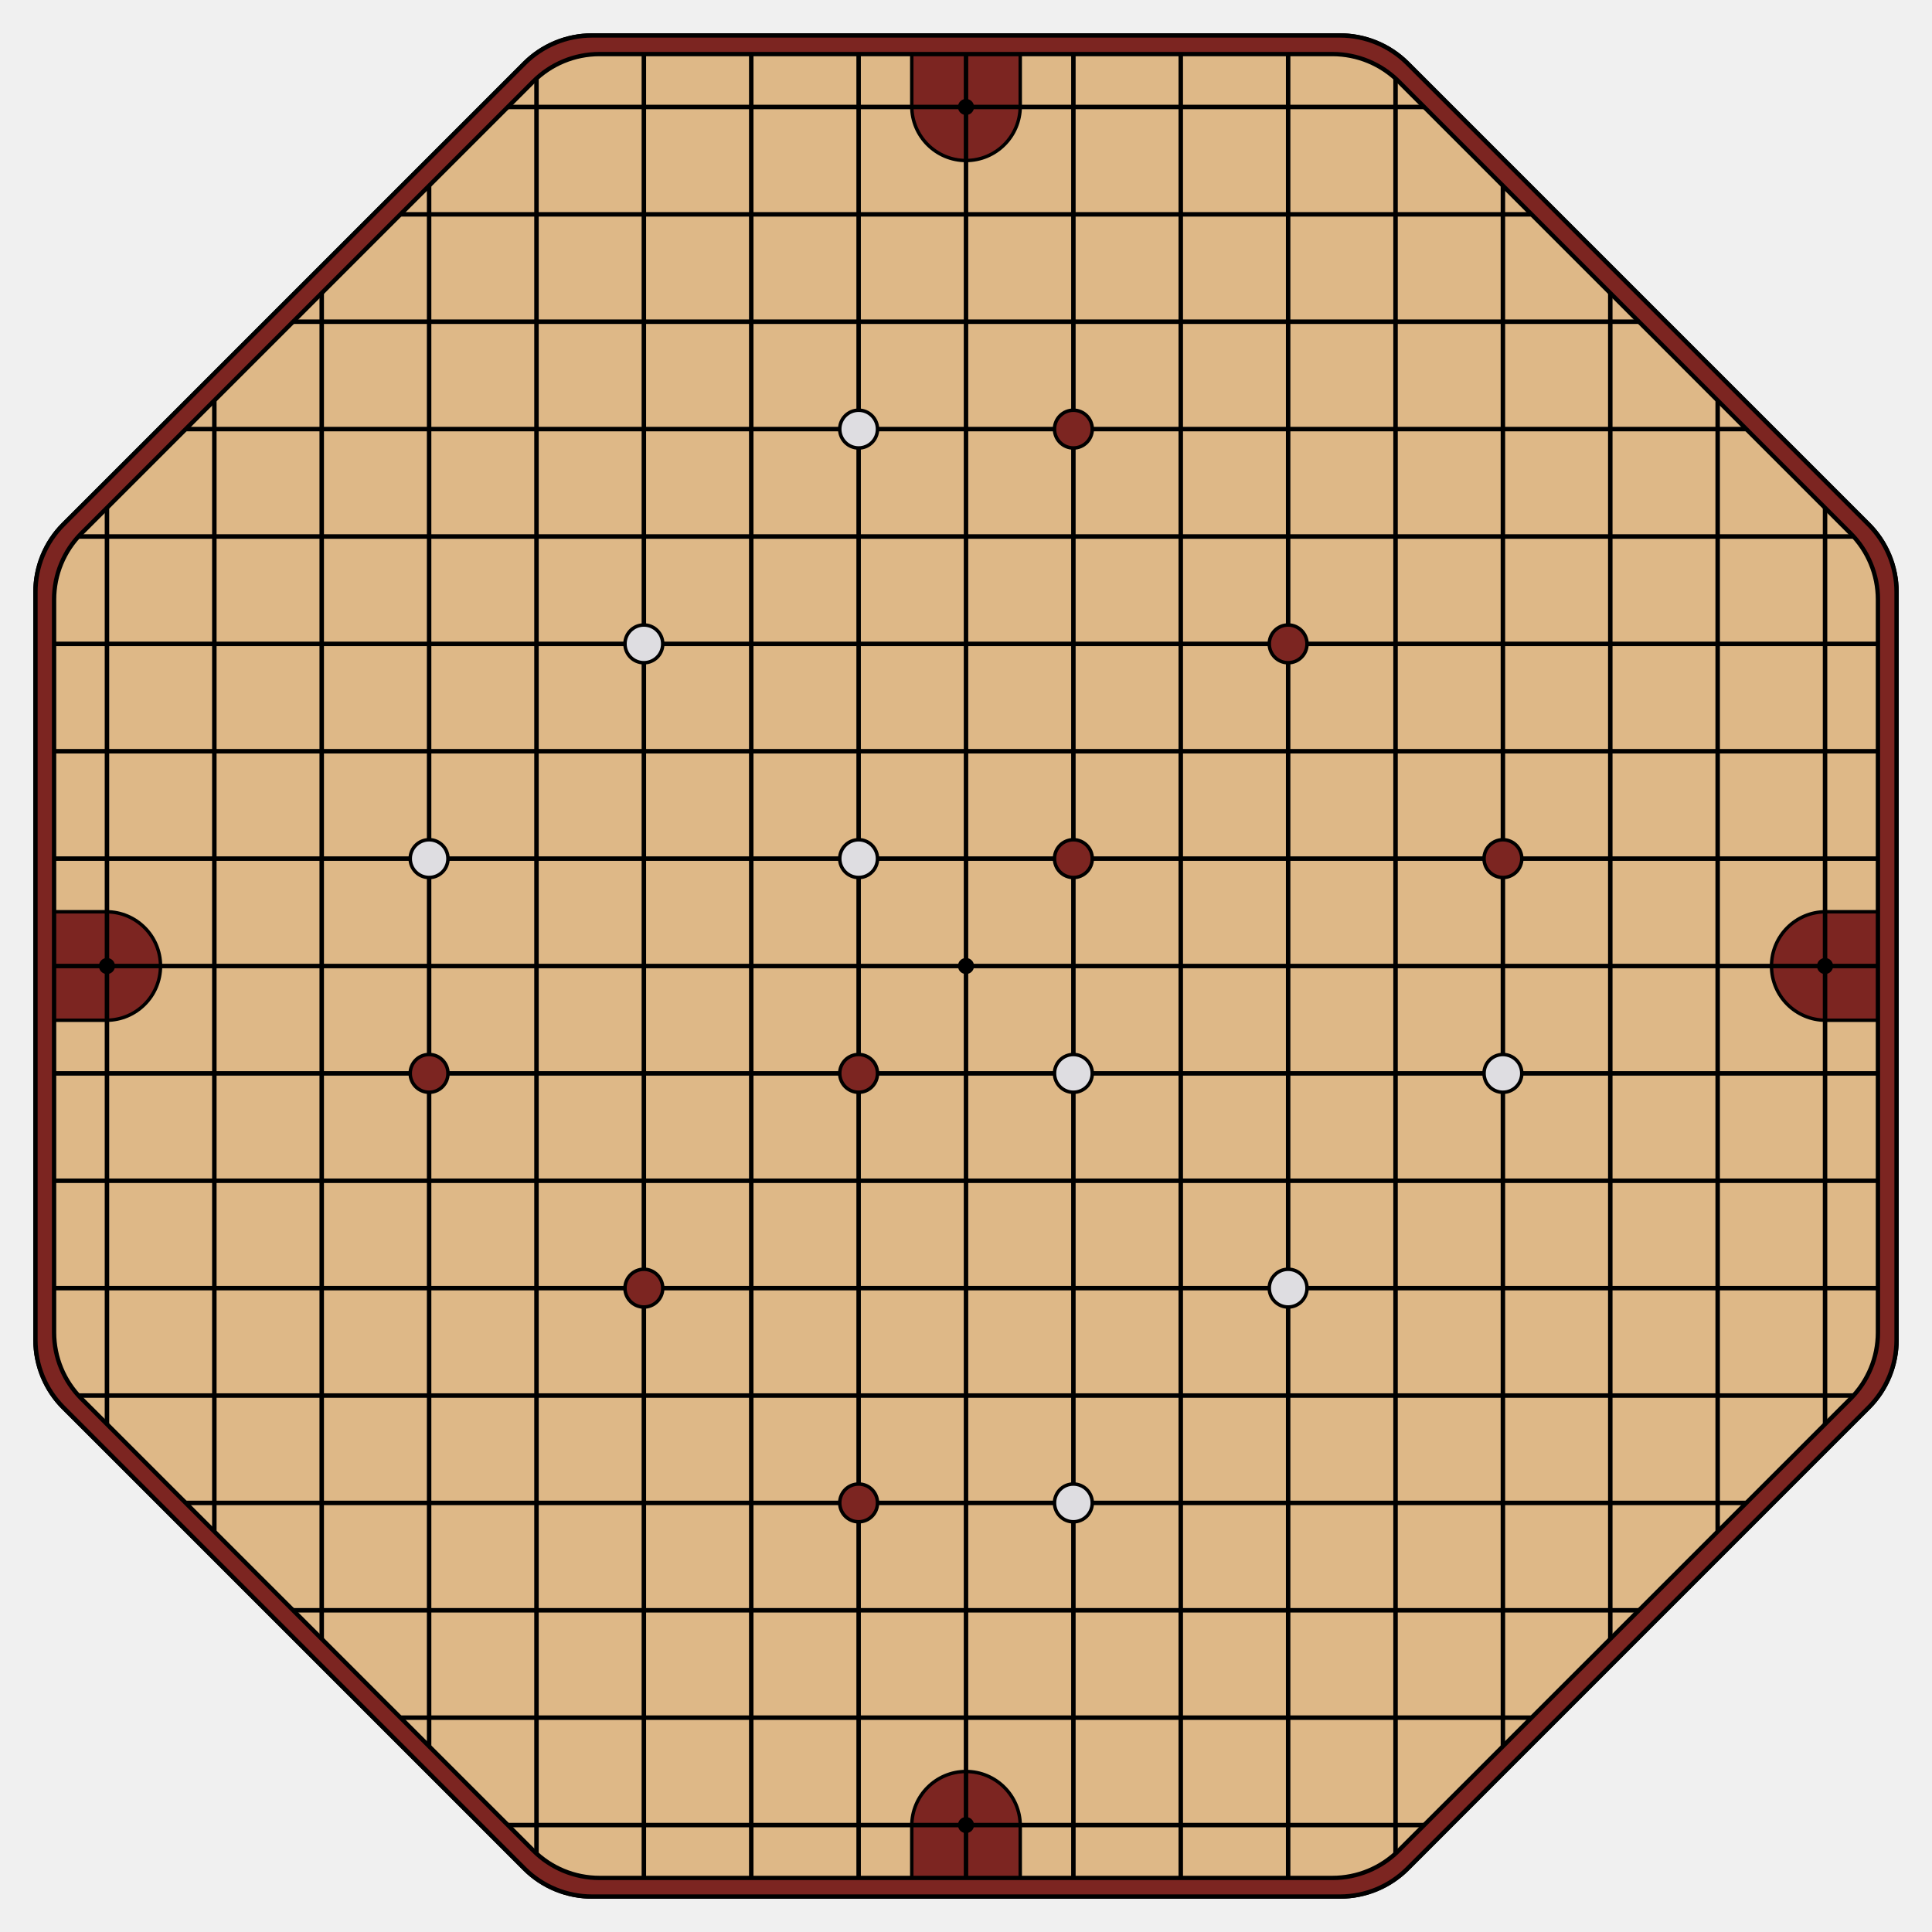
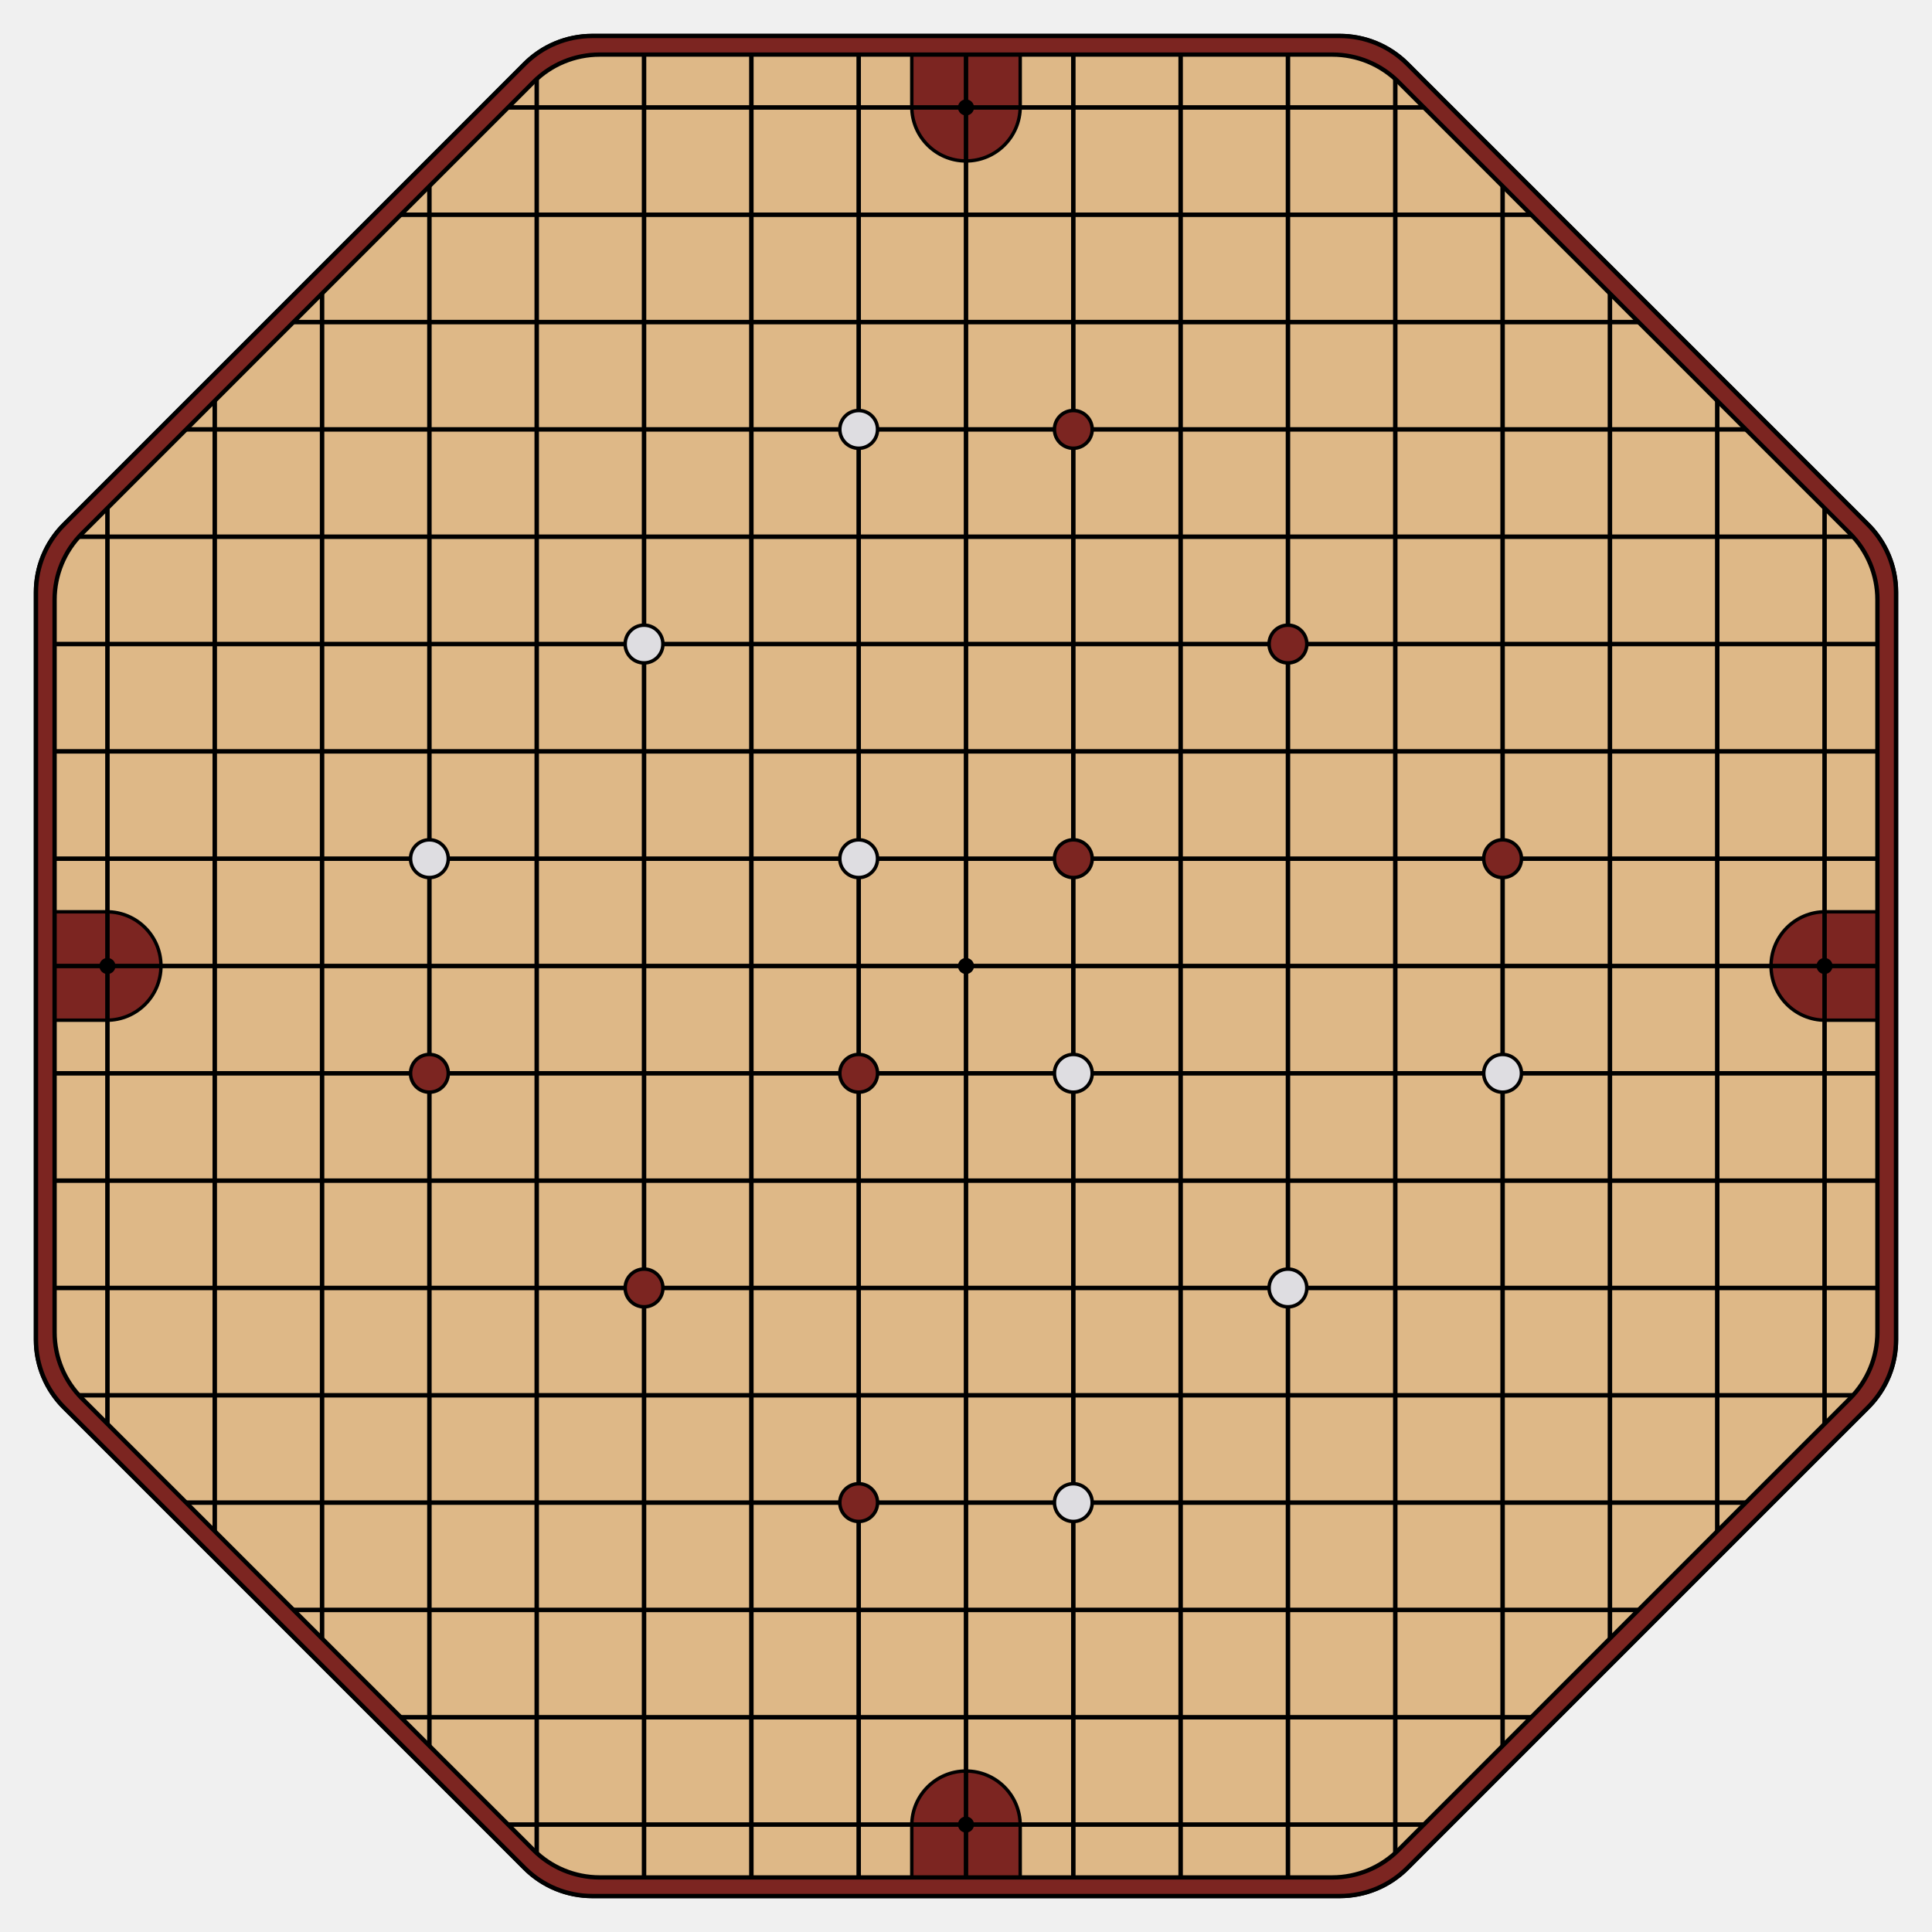
- <svg xmlns="http://www.w3.org/2000/svg" viewBox="0 0 1407.25 1407.25" version="1.1" id="svg123">
-   <defs id="defs7">
-     <style id="style2">.cls-1,.cls-9{fill:none;}.cls-2,.cls-4,.cls-7{fill:#7c2521;}.cls-2,.cls-3,.cls-4,.cls-9{stroke:#000;stroke-miterlimit:10;}.cls-2{stroke-width:3.25px;}.cls-3,.cls-6{fill:#deb887;}.cls-3,.cls-4,.cls-9{stroke-width:3px;}.cls-5{fill:#fff;}.cls-8{clip-path:url(#clip-path);}</style>
-     <clipPath id="clip-path" transform="translate(19.63 19.63)">
-       <polygon class="cls-1" points="972 36 396 36 36 396 36 972 396 1332 972 1332 1332 972 1332 396 972 36" id="polygon4" />
-     </clipPath>
+ <svg xmlns="http://www.w3.org/2000/svg" width="1728" height="1728" id="svg2" version="1.1" viewBox="0 0 1620 1620">
+   <defs id="defs4">
    <clipPath clipPathUnits="userSpaceOnUse" id="clipPath4082">
      <circle style="color:#000000;display:inline;overflow:visible;visibility:visible;fill:#ffeeaa;fill-opacity:1;fill-rule:nonzero;stroke:#212f3a;stroke-width:3.005;stroke-linecap:butt;stroke-linejoin:round;stroke-miterlimit:4;stroke-dasharray:none;stroke-dashoffset:0;stroke-opacity:1;marker:none;enable-background:accumulate" id="path4084" transform="matrix(0.9982269,0,0,0.9982253,2.87234,-561.8943)" cx="808.561" cy="805.684" r="811.439" />
    </clipPath>
  </defs>
-   <g id="g1064">
-     <path id="path1130" d="m 431.182,25.84 a 69.517,69.517 0 0 0 -6.939,0.348 69.517,69.517 0 0 0 -6.871,1.037 69.517,69.517 0 0 0 -6.734,1.719 69.517,69.517 0 0 0 -6.525,2.385 69.517,69.517 0 0 0 -6.258,3.023 69.517,69.517 0 0 0 -5.924,3.631 69.517,69.517 0 0 0 -5.531,4.207 69.517,69.517 0 0 0 -4.371,4.012 L 46.201,382.027 a 69.517,69.517 0 0 0 -4.66,5.15 69.517,69.517 0 0 0 -4.125,5.594 69.517,69.517 0 0 0 -3.545,5.977 69.517,69.517 0 0 0 -2.932,6.301 69.517,69.517 0 0 0 -2.289,6.562 69.517,69.517 0 0 0 -1.619,6.756 69.517,69.517 0 0 0 -0.938,6.885 69.517,69.517 0 0 0 -0.254,5.93 v 544.896 a 69.517,69.517 0 0 0 0.348,6.939 69.517,69.517 0 0 0 1.037,6.871 69.517,69.517 0 0 0 1.719,6.734 69.517,69.517 0 0 0 2.385,6.525 69.517,69.517 0 0 0 3.023,6.258 69.517,69.517 0 0 0 3.631,5.924 69.517,69.517 0 0 0 4.207,5.531 69.517,69.517 0 0 0 4.012,4.371 l 335.826,335.824 a 69.517,69.517 0 0 0 5.152,4.664 69.517,69.517 0 0 0 5.592,4.125 69.517,69.517 0 0 0 5.979,3.543 69.517,69.517 0 0 0 6.299,2.934 69.517,69.517 0 0 0 6.562,2.287 69.517,69.517 0 0 0 6.756,1.619 69.517,69.517 0 0 0 6.885,0.938 69.517,69.517 0 0 0 5.93,0.254 h 544.896 a 69.517,69.517 0 0 0 6.939,-0.348 69.517,69.517 0 0 0 6.871,-1.037 69.517,69.517 0 0 0 6.734,-1.719 69.517,69.517 0 0 0 6.525,-2.385 69.517,69.517 0 0 0 6.258,-3.021 69.517,69.517 0 0 0 5.924,-3.633 69.517,69.517 0 0 0 5.531,-4.205 69.517,69.517 0 0 0 4.371,-4.016 l 335.824,-335.824 a 69.517,69.517 0 0 0 4.664,-5.154 69.517,69.517 0 0 0 4.125,-5.59 69.517,69.517 0 0 0 3.543,-5.979 69.517,69.517 0 0 0 2.934,-6.299 69.517,69.517 0 0 0 2.287,-6.562 69.517,69.517 0 0 0 1.619,-6.756 69.517,69.517 0 0 0 0.938,-6.885 69.517,69.517 0 0 0 0.254,-5.93 V 431.182 a 69.517,69.517 0 0 0 -0.348,-6.939 69.517,69.517 0 0 0 -1.037,-6.871 69.517,69.517 0 0 0 -1.719,-6.734 69.517,69.517 0 0 0 -2.385,-6.525 69.517,69.517 0 0 0 -3.021,-6.258 69.517,69.517 0 0 0 -3.633,-5.924 69.517,69.517 0 0 0 -4.205,-5.531 69.517,69.517 0 0 0 -4.016,-4.371 L 1025.232,46.201 a 69.517,69.517 0 0 0 -5.15,-4.66 69.517,69.517 0 0 0 -5.594,-4.125 69.517,69.517 0 0 0 -5.977,-3.545 69.517,69.517 0 0 0 -6.301,-2.932 69.517,69.517 0 0 0 -6.562,-2.289 69.517,69.517 0 0 0 -6.756,-1.619 69.517,69.517 0 0 0 -6.885,-0.938 69.517,69.517 0 0 0 -5.93,-0.254 z" style="fill:#deb887;stroke:#000000;stroke-width:3.259px;stroke-miterlimit:10" />
-     <g id="g1483">
-       <path style="opacity:1;fill:#7c2521;fill-opacity:1;fill-rule:nonzero;stroke:#000000;stroke-width:2.493;stroke-linejoin:round;stroke-miterlimit:4;stroke-dasharray:none;stroke-dashoffset:0;stroke-opacity:1" d="m 703.631,1290.342 a 39.506,39.506 0 0 0 -39.506,39.506 v 38.514 h 79.01 v -38.514 a 39.506,39.506 0 0 0 -39.504,-39.506 z" id="path1433" />
-       <path id="path1441" d="M 116.918,703.631 A 39.506,39.506 0 0 0 77.413,664.125 h -38.514 v 79.01 h 38.514 a 39.506,39.506 0 0 0 39.506,-39.504 z" style="opacity:1;fill:#7c2521;fill-opacity:1;fill-rule:nonzero;stroke:#000000;stroke-width:2.493;stroke-linejoin:round;stroke-miterlimit:4;stroke-dasharray:none;stroke-dashoffset:0;stroke-opacity:1" />
-       <path style="opacity:1;fill:#7c2521;fill-opacity:1;fill-rule:nonzero;stroke:#000000;stroke-width:2.493;stroke-linejoin:round;stroke-miterlimit:4;stroke-dasharray:none;stroke-dashoffset:0;stroke-opacity:1" d="m 1290.342,703.631 a 39.506,39.506 0 0 1 39.506,-39.506 h 38.514 v 79.01 h -38.514 a 39.506,39.506 0 0 1 -39.506,-39.504 z" id="path1438" />
-       <path id="path1436" d="M 703.631,116.918 A 39.506,39.506 0 0 1 664.125,77.413 v -38.514 h 79.01 v 38.514 A 39.506,39.506 0 0 1 703.631,116.918 Z" style="opacity:1;fill:#7c2521;fill-opacity:1;fill-rule:nonzero;stroke:#000000;stroke-width:2.493;stroke-linejoin:round;stroke-miterlimit:4;stroke-dasharray:none;stroke-dashoffset:0;stroke-opacity:1" />
-     </g>
-     <path d="m 703.63,25.84 v 52.137 m 0,0 2e-5,1251.306 M 1329.351,350.319 V 1056.938 M 1251.136,347.414 v 712.431 M 1172.921,269.199 V 1138.061 M 1094.706,190.986 V 1216.274 M 234.339,269.199 l 1e-5,868.862 M 312.554,190.986 V 1216.276 M 77.909,350.319 v 706.619 m 78.215,-784.834 1e-5,75.31 m 0,0 -1e-5,712.431 m 0,0 v 75.31 M 1016.491,112.771 V 1294.489 M 938.275,77.977 l 4e-5,1251.306 M 860.06,77.977 l 3e-5,1251.306 M 781.845,77.977 l 2e-5,1251.306 M 390.769,112.771 l 2e-5,1181.719 m 78.215,-1216.513 2e-5,1251.306 m 78.215,-1251.306 2e-5,1251.306 m 78.215,-1251.306 3e-5,1251.306 m 431.524,0.068 H 350.321 M 1216.274,1094.706 H 190.986 M 1059.846,1251.136 H 347.414 m 790.647,-78.215 H 269.199 m 790.647,-1016.797 -712.432,-1e-5 m 790.647,78.215 -868.862,1e-5 m 947.075,78.215 H 190.984 M 1294.489,1016.491 H 112.771 m 1216.512,-78.215 -1251.306,4e-5 M 1329.283,860.06 77.977,860.06 M 1329.283,781.845 77.977,781.845 M 1294.489,390.769 l -1181.719,2e-5 m 1216.513,78.215 -1251.306,2e-5 m 1251.306,78.215 -1251.306,2e-5 m 1251.306,78.215 -1251.306,3e-5 m 1251.306,78.215 -1251.306,2e-5 M 1381.42,938.275 h -52.137 m 52.137,-78.215 -52.137,-10e-6 m 52.137,-78.215 h -52.137 m 52.137,-312.861 -52.137,-10e-6 m 52.137,78.215 h -52.137 m 52.137,78.215 h -52.137 m 52.137,78.215 h -52.137 M 703.63,1329.283 v 52.137 m 234.645,-52.137 v 52.137 m -78.215,-52.137 v 52.137 m -78.215,-52.137 v 52.137 m -312.861,-52.137 v 52.137 m 78.215,-52.137 v 52.137 m 78.215,-52.137 v 52.137 M 190.986,1094.706 h -75.31 m 118.663,43.355 v 75.31 m 78.215,2.905 v 75.31 m 34.86,-40.45 h -75.31 m -2.905,-78.215 h -75.31 m 196.88,121.569 v 73.877 M 112.771,1016.491 H 38.867 M 77.977,938.275 H 25.84 M 77.977,860.06 H 25.84 M 77.977,781.845 H 25.84 M 112.771,390.769 H 38.893 m 39.084,78.215 H 25.84 m 52.137,78.215 H 25.84 M 77.977,625.415 H 25.84 m 52.137,78.215 H 25.84 M 234.339,193.889 v 75.31 m 78.215,-153.523 2e-5,75.31 m 34.86,-34.862 h -75.31 m -2.906,78.215 h -75.31 m -2.905,78.215 H 115.674 m 275.095,-273.687 -1e-5,73.904 m 78.215,-86.931 -10e-6,52.137 M 1251.136,272.104 v 75.31 m -78.215,-153.525 v 75.31 m -78.215,-153.523 v 75.31 m 40.45,-34.862 -75.31,1e-5 m 153.525,78.215 h -75.31 m 153.523,78.215 -75.31,2e-5 m 152.119,78.215 -73.904,-1e-5 M 1016.491,38.893 V 112.771 M 938.275,25.84 v 52.137 m -78.215,-52.137 -10e-6,52.137 M 1291.584,1094.706 h -75.31 m 34.862,-34.86 v 75.31 m -78.215,2.905 v 75.31 m -78.215,2.903 v 75.31 m 40.45,-40.448 h -75.31 m 153.525,-78.215 h -75.31 m 230.306,-156.43 h -73.877 m -277.999,277.999 v 73.904 M 1056.938,77.909 H 350.321 M 781.845,25.84 V 77.977 M 547.2,25.84 v 52.137 m 78.215,-52.137 v 52.137" style="fill:none;stroke:#000000;stroke-width:3.259px;stroke-miterlimit:10" id="path1156" />
-     <path id="path11" d="m 431.182,25.838 a 69.517,69.517 0 0 0 -49.154,20.365 L 46.203,382.027 a 69.517,69.517 0 0 0 -20.365,49.154 v 544.896 a 69.517,69.517 0 0 0 20.365,49.154 l 335.824,335.826 a 69.517,69.517 0 0 0 49.154,20.361 h 544.896 a 69.517,69.517 0 0 0 49.154,-20.361 l 335.826,-335.826 a 69.517,69.517 0 0 0 20.361,-49.154 V 431.182 a 69.517,69.517 0 0 0 -20.361,-49.154 L 1025.232,46.203 A 69.517,69.517 0 0 0 976.078,25.838 Z m 5.449,13.557 h 533.998 a 68.127,68.127 0 0 1 48.172,19.957 l 329.109,329.107 a 68.127,68.127 0 0 1 19.955,48.172 v 533.998 a 68.127,68.127 0 0 1 -19.955,48.172 l -329.109,329.109 a 68.127,68.127 0 0 1 -48.172,19.955 H 436.631 a 68.127,68.127 0 0 1 -48.172,-19.955 L 59.352,1018.801 A 68.127,68.127 0 0 1 39.395,970.629 V 436.631 A 68.127,68.127 0 0 1 59.352,388.459 L 388.459,59.352 a 68.127,68.127 0 0 1 48.172,-19.957 z" style="fill:#7c2521;stroke:#000000;stroke-width:3.138px;stroke-miterlimit:10" />
-     <g id="g946">
-       <g id="g1477">
-         <circle style="stroke-width:1.086" transform="rotate(90)" cx="703.63" cy="-1329.351" r="5.866" id="circle45" />
-         <circle style="stroke-width:1.086" transform="rotate(90)" cx="1329.351" cy="-703.63" r="5.866" id="circle43" />
-         <circle style="stroke-width:1.086" transform="rotate(90)" cx="703.63" cy="-77.909" r="5.866" id="circle47" />
-         <circle style="stroke-width:1.086" transform="rotate(90)" cx="77.909" cy="-703.63" r="5.866" id="circle41" />
+   <g id="layer2" style="display:inline">
+     <g transform="matrix(1.150533,0,0,1.150533,0.4506328,0.4506728)" id="g1064">
+       <path id="path1130" d="m 431.182,25.84 a 69.517,69.517 0 0 0 -6.939,0.348 69.517,69.517 0 0 0 -6.871,1.037 69.517,69.517 0 0 0 -6.734,1.719 69.517,69.517 0 0 0 -6.525,2.385 69.517,69.517 0 0 0 -6.258,3.023 69.517,69.517 0 0 0 -5.924,3.631 69.517,69.517 0 0 0 -5.531,4.207 69.517,69.517 0 0 0 -4.371,4.012 L 46.201,382.027 a 69.517,69.517 0 0 0 -4.66,5.15 69.517,69.517 0 0 0 -4.125,5.594 69.517,69.517 0 0 0 -3.545,5.977 69.517,69.517 0 0 0 -2.932,6.301 69.517,69.517 0 0 0 -2.289,6.562 69.517,69.517 0 0 0 -1.619,6.756 69.517,69.517 0 0 0 -0.938,6.885 69.517,69.517 0 0 0 -0.254,5.93 v 544.896 a 69.517,69.517 0 0 0 0.348,6.939 69.517,69.517 0 0 0 1.037,6.871 69.517,69.517 0 0 0 1.719,6.734 69.517,69.517 0 0 0 2.385,6.525 69.517,69.517 0 0 0 3.023,6.258 69.517,69.517 0 0 0 3.631,5.924 69.517,69.517 0 0 0 4.207,5.531 69.517,69.517 0 0 0 4.012,4.371 l 335.826,335.824 a 69.517,69.517 0 0 0 5.152,4.664 69.517,69.517 0 0 0 5.592,4.125 69.517,69.517 0 0 0 5.979,3.543 69.517,69.517 0 0 0 6.299,2.934 69.517,69.517 0 0 0 6.562,2.287 69.517,69.517 0 0 0 6.756,1.619 69.517,69.517 0 0 0 6.885,0.938 69.517,69.517 0 0 0 5.93,0.254 h 544.896 a 69.517,69.517 0 0 0 6.939,-0.348 69.517,69.517 0 0 0 6.871,-1.037 69.517,69.517 0 0 0 6.734,-1.719 69.517,69.517 0 0 0 6.525,-2.385 69.517,69.517 0 0 0 6.258,-3.021 69.517,69.517 0 0 0 5.924,-3.633 69.517,69.517 0 0 0 5.531,-4.205 69.517,69.517 0 0 0 4.371,-4.016 l 335.824,-335.824 a 69.517,69.517 0 0 0 4.664,-5.154 69.517,69.517 0 0 0 4.125,-5.59 69.517,69.517 0 0 0 3.543,-5.979 69.517,69.517 0 0 0 2.934,-6.299 69.517,69.517 0 0 0 2.287,-6.562 69.517,69.517 0 0 0 1.619,-6.756 69.517,69.517 0 0 0 0.938,-6.885 69.517,69.517 0 0 0 0.254,-5.93 V 431.182 a 69.517,69.517 0 0 0 -0.348,-6.939 69.517,69.517 0 0 0 -1.037,-6.871 69.517,69.517 0 0 0 -1.719,-6.734 69.517,69.517 0 0 0 -2.385,-6.525 69.517,69.517 0 0 0 -3.021,-6.258 69.517,69.517 0 0 0 -3.633,-5.924 69.517,69.517 0 0 0 -4.205,-5.531 69.517,69.517 0 0 0 -4.016,-4.371 L 1025.232,46.201 a 69.517,69.517 0 0 0 -5.15,-4.66 69.517,69.517 0 0 0 -5.594,-4.125 69.517,69.517 0 0 0 -5.977,-3.545 69.517,69.517 0 0 0 -6.301,-2.932 69.517,69.517 0 0 0 -6.562,-2.289 69.517,69.517 0 0 0 -6.756,-1.619 69.517,69.517 0 0 0 -6.885,-0.938 69.517,69.517 0 0 0 -5.93,-0.254 z" style="fill:#deb887;stroke:#000000;stroke-width:3.259px;stroke-miterlimit:10" />
+       <g id="g1483">
+         <path style="opacity:1;fill:#7c2521;fill-opacity:1;fill-rule:nonzero;stroke:#000000;stroke-width:2.493;stroke-linejoin:round;stroke-miterlimit:4;stroke-dasharray:none;stroke-dashoffset:0;stroke-opacity:1" d="m 703.631,1290.342 a 39.506,39.506 0 0 0 -39.506,39.506 v 38.514 h 79.01 v -38.514 a 39.506,39.506 0 0 0 -39.504,-39.506 z" id="path1433" />
+         <path id="path1441" d="M 116.918,703.631 A 39.506,39.506 0 0 0 77.413,664.125 h -38.514 v 79.01 h 38.514 a 39.506,39.506 0 0 0 39.506,-39.504 z" style="opacity:1;fill:#7c2521;fill-opacity:1;fill-rule:nonzero;stroke:#000000;stroke-width:2.493;stroke-linejoin:round;stroke-miterlimit:4;stroke-dasharray:none;stroke-dashoffset:0;stroke-opacity:1" />
+         <path style="opacity:1;fill:#7c2521;fill-opacity:1;fill-rule:nonzero;stroke:#000000;stroke-width:2.493;stroke-linejoin:round;stroke-miterlimit:4;stroke-dasharray:none;stroke-dashoffset:0;stroke-opacity:1" d="m 1290.342,703.631 a 39.506,39.506 0 0 1 39.506,-39.506 h 38.514 v 79.01 h -38.514 a 39.506,39.506 0 0 1 -39.506,-39.504 z" id="path1438" />
+         <path id="path1436" d="M 703.631,116.918 A 39.506,39.506 0 0 1 664.125,77.413 v -38.514 h 79.01 v 38.514 A 39.506,39.506 0 0 1 703.631,116.918 Z" style="opacity:1;fill:#7c2521;fill-opacity:1;fill-rule:nonzero;stroke:#000000;stroke-width:2.493;stroke-linejoin:round;stroke-miterlimit:4;stroke-dasharray:none;stroke-dashoffset:0;stroke-opacity:1" />
      </g>
-       <circle id="circle49" r="5.866" cy="-703.63" cx="703.63" transform="rotate(90)" style="stroke-width:1.086" />
-     </g>
-     <g id="g1030">
-       <ellipse id="circle1494" cy="-781.845" cx="312.554" transform="rotate(90)" style="fill:#7c2521;fill-opacity:1;stroke:#000000;stroke-width:2.547;stroke-opacity:1" rx="13.753" ry="13.753" />
-       <ellipse style="fill:#7c2521;fill-opacity:1;stroke:#000000;stroke-width:2.547;stroke-opacity:1" transform="rotate(90)" cx="625.415" cy="-1094.706" id="circle1496" rx="13.753" ry="13.753" />
-       <circle id="circle1498" r="13.753" cy="-312.554" cx="781.845" transform="rotate(90)" style="fill:#7c2521;fill-opacity:1;stroke:#000000;stroke-width:2.547;stroke-opacity:1" />
-       <circle style="fill:#7c2521;fill-opacity:1;stroke:#000000;stroke-width:2.547;stroke-opacity:1" transform="rotate(90)" cx="1094.706" cy="-625.415" r="13.753" id="circle1500" />
-       <circle id="circle1502" r="13.753" cy="-625.415" cx="781.845" transform="rotate(90)" style="fill:#7c2521;fill-opacity:1;stroke:#000000;stroke-width:2.547;stroke-opacity:1" />
-       <circle style="fill:#dedde1;fill-opacity:1;stroke:#000000;stroke-width:2.547;stroke-opacity:1" transform="rotate(90)" cx="781.845" cy="-781.845" r="13.753" id="circle1504" />
-       <ellipse id="circle1506" cy="-1094.706" cx="781.845" transform="rotate(90)" style="fill:#dedde1;fill-opacity:1;stroke:#000000;stroke-width:2.547;stroke-opacity:1" rx="13.753" ry="13.753" />
-       <circle style="fill:#dedde1;fill-opacity:1;stroke:#000000;stroke-width:2.547;stroke-opacity:1" transform="rotate(90)" cx="1094.706" cy="-781.845" r="13.753" id="circle1508" />
-       <circle id="circle1510" r="13.753" cy="-625.415" cx="625.415" transform="rotate(90)" style="fill:#dedde1;fill-opacity:1;stroke:#000000;stroke-width:2.547;stroke-opacity:1" />
-       <ellipse style="fill:#dedde1;fill-opacity:1;stroke:#000000;stroke-width:2.547;stroke-opacity:1" transform="rotate(90)" cx="312.554" cy="-625.415" id="circle1512" rx="13.753" ry="13.753" />
-       <circle id="circle1514" r="13.753" cy="-312.554" cx="625.415" transform="rotate(90)" style="fill:#dedde1;fill-opacity:1;stroke:#000000;stroke-width:2.547;stroke-opacity:1" />
-       <circle id="circle1516" r="13.753" cy="-781.845" cx="625.415" transform="rotate(90)" style="fill:#7c2521;fill-opacity:1;stroke:#000000;stroke-width:2.547;stroke-opacity:1" />
-       <circle style="fill:#7c2521;fill-opacity:1;stroke:#000000;stroke-width:2.547;stroke-opacity:1" transform="rotate(90)" cx="468.984" cy="-938.275" r="13.753" id="circle1619" />
-       <circle style="fill:#7c2521;fill-opacity:1;stroke:#000000;stroke-width:2.547;stroke-opacity:1" transform="rotate(90)" cx="938.275" cy="-468.984" r="13.753" id="circle1621" />
-       <circle id="circle1623" r="13.753" cy="-938.275" cx="938.275" transform="rotate(90)" style="fill:#dedde1;fill-opacity:1;stroke:#000000;stroke-width:2.547;stroke-opacity:1" />
-       <circle style="fill:#dedde1;fill-opacity:1;stroke:#000000;stroke-width:2.547;stroke-opacity:1" transform="rotate(90)" cx="468.984" cy="-468.984" r="13.753" id="circle1625" />
+       <path d="m 703.63,25.84 v 52.137 m 0,0 2e-5,1251.306 M 1329.351,350.319 V 1056.938 M 1251.136,347.414 v 712.431 M 1172.921,269.199 V 1138.061 M 1094.706,190.986 V 1216.274 M 234.339,269.199 l 1e-5,868.862 M 312.554,190.986 V 1216.276 M 77.909,350.319 v 706.619 m 78.215,-784.834 1e-5,75.31 m 0,0 -1e-5,712.431 m 0,0 v 75.31 M 1016.491,112.771 V 1294.489 M 938.275,77.977 l 4e-5,1251.306 M 860.06,77.977 l 3e-5,1251.306 M 781.845,77.977 l 2e-5,1251.306 M 390.769,112.771 l 2e-5,1181.719 m 78.215,-1216.513 2e-5,1251.306 m 78.215,-1251.306 2e-5,1251.306 m 78.215,-1251.306 3e-5,1251.306 m 431.524,0.068 H 350.321 M 1216.274,1094.706 H 190.986 M 1059.846,1251.136 H 347.414 m 790.647,-78.215 H 269.199 m 790.647,-1016.797 -712.432,-1e-5 m 790.647,78.215 -868.862,1e-5 m 947.075,78.215 H 190.984 M 1294.489,1016.491 H 112.771 m 1216.512,-78.215 -1251.306,4e-5 M 1329.283,860.06 77.977,860.06 M 1329.283,781.845 77.977,781.845 M 1294.489,390.769 l -1181.719,2e-5 m 1216.513,78.215 -1251.306,2e-5 m 1251.306,78.215 -1251.306,2e-5 m 1251.306,78.215 -1251.306,3e-5 m 1251.306,78.215 -1251.306,2e-5 M 1381.42,938.275 h -52.137 m 52.137,-78.215 -52.137,-10e-6 m 52.137,-78.215 h -52.137 m 52.137,-312.861 -52.137,-10e-6 m 52.137,78.215 h -52.137 m 52.137,78.215 h -52.137 m 52.137,78.215 h -52.137 M 703.63,1329.283 v 52.137 m 234.645,-52.137 v 52.137 m -78.215,-52.137 v 52.137 m -78.215,-52.137 v 52.137 m -312.861,-52.137 v 52.137 m 78.215,-52.137 v 52.137 m 78.215,-52.137 v 52.137 M 190.986,1094.706 h -75.31 m 118.663,43.355 v 75.31 m 78.215,2.905 v 75.31 m 34.86,-40.45 h -75.31 m -2.905,-78.215 h -75.31 m 196.88,121.569 v 73.877 M 112.771,1016.491 H 38.867 M 77.977,938.275 H 25.84 M 77.977,860.06 H 25.84 M 77.977,781.845 H 25.84 M 112.771,390.769 H 38.893 m 39.084,78.215 H 25.84 m 52.137,78.215 H 25.84 M 77.977,625.415 H 25.84 m 52.137,78.215 H 25.84 M 234.339,193.889 v 75.31 m 78.215,-153.523 2e-5,75.31 m 34.86,-34.862 h -75.31 m -2.906,78.215 h -75.31 m -2.905,78.215 H 115.674 m 275.095,-273.687 -1e-5,73.904 m 78.215,-86.931 -10e-6,52.137 M 1251.136,272.104 v 75.31 m -78.215,-153.525 v 75.31 m -78.215,-153.523 v 75.31 m 40.45,-34.862 -75.31,1e-5 m 153.525,78.215 h -75.31 m 153.523,78.215 -75.31,2e-5 m 152.119,78.215 -73.904,-1e-5 M 1016.491,38.893 V 112.771 M 938.275,25.84 v 52.137 m -78.215,-52.137 -10e-6,52.137 M 1291.584,1094.706 h -75.31 m 34.862,-34.86 v 75.31 m -78.215,2.905 v 75.31 m -78.215,2.903 v 75.31 m 40.45,-40.448 h -75.31 m 153.525,-78.215 h -75.31 m 230.306,-156.43 h -73.877 m -277.999,277.999 v 73.904 M 1056.938,77.909 H 350.321 M 781.845,25.84 V 77.977 M 547.2,25.84 v 52.137 m 78.215,-52.137 v 52.137" style="fill:none;stroke:#000000;stroke-width:3.259px;stroke-miterlimit:10" id="path1156" />
+       <path id="path11" d="m 431.182,25.838 a 69.517,69.517 0 0 0 -49.154,20.365 L 46.203,382.027 a 69.517,69.517 0 0 0 -20.365,49.154 v 544.896 a 69.517,69.517 0 0 0 20.365,49.154 l 335.824,335.826 a 69.517,69.517 0 0 0 49.154,20.361 h 544.896 a 69.517,69.517 0 0 0 49.154,-20.361 l 335.826,-335.826 a 69.517,69.517 0 0 0 20.361,-49.154 V 431.182 a 69.517,69.517 0 0 0 -20.361,-49.154 L 1025.232,46.203 A 69.517,69.517 0 0 0 976.078,25.838 Z m 5.449,13.557 h 533.998 a 68.127,68.127 0 0 1 48.172,19.957 l 329.109,329.107 a 68.127,68.127 0 0 1 19.955,48.172 v 533.998 a 68.127,68.127 0 0 1 -19.955,48.172 l -329.109,329.109 a 68.127,68.127 0 0 1 -48.172,19.955 H 436.631 a 68.127,68.127 0 0 1 -48.172,-19.955 L 59.352,1018.801 A 68.127,68.127 0 0 1 39.395,970.629 V 436.631 A 68.127,68.127 0 0 1 59.352,388.459 L 388.459,59.352 a 68.127,68.127 0 0 1 48.172,-19.957 z" style="fill:#7c2521;stroke:#000000;stroke-width:3.138px;stroke-miterlimit:10" />
+       <g id="g946">
+         <g id="g1477">
+           <circle style="stroke-width:1.086" transform="rotate(90)" cx="703.63" cy="-1329.351" r="5.866" id="circle45" />
+           <circle style="stroke-width:1.086" transform="rotate(90)" cx="1329.351" cy="-703.63" r="5.866" id="circle43" />
+           <circle style="stroke-width:1.086" transform="rotate(90)" cx="703.63" cy="-77.909" r="5.866" id="circle47" />
+           <circle style="stroke-width:1.086" transform="rotate(90)" cx="77.909" cy="-703.63" r="5.866" id="circle41" />
+         </g>
+         <circle id="circle49" r="5.866" cy="-703.63" cx="703.63" transform="rotate(90)" style="stroke-width:1.086" />
+       </g>
+       <g id="g1030">
+         <ellipse id="circle1494" cy="-781.845" cx="312.554" transform="rotate(90)" style="fill:#7c2521;fill-opacity:1;stroke:#000000;stroke-width:2.547;stroke-opacity:1" rx="13.753" ry="13.753" />
+         <ellipse style="fill:#7c2521;fill-opacity:1;stroke:#000000;stroke-width:2.547;stroke-opacity:1" transform="rotate(90)" cx="625.415" cy="-1094.706" id="circle1496" rx="13.753" ry="13.753" />
+         <circle id="circle1498" r="13.753" cy="-312.554" cx="781.845" transform="rotate(90)" style="fill:#7c2521;fill-opacity:1;stroke:#000000;stroke-width:2.547;stroke-opacity:1" />
+         <circle style="fill:#7c2521;fill-opacity:1;stroke:#000000;stroke-width:2.547;stroke-opacity:1" transform="rotate(90)" cx="1094.706" cy="-625.415" r="13.753" id="circle1500" />
+         <circle id="circle1502" r="13.753" cy="-625.415" cx="781.845" transform="rotate(90)" style="fill:#7c2521;fill-opacity:1;stroke:#000000;stroke-width:2.547;stroke-opacity:1" />
+         <circle style="fill:#dedde1;fill-opacity:1;stroke:#000000;stroke-width:2.547;stroke-opacity:1" transform="rotate(90)" cx="781.845" cy="-781.845" r="13.753" id="circle1504" />
+         <ellipse id="circle1506" cy="-1094.706" cx="781.845" transform="rotate(90)" style="fill:#dedde1;fill-opacity:1;stroke:#000000;stroke-width:2.547;stroke-opacity:1" rx="13.753" ry="13.753" />
+         <circle style="fill:#dedde1;fill-opacity:1;stroke:#000000;stroke-width:2.547;stroke-opacity:1" transform="rotate(90)" cx="1094.706" cy="-781.845" r="13.753" id="circle1508" />
+         <circle id="circle1510" r="13.753" cy="-625.415" cx="625.415" transform="rotate(90)" style="fill:#dedde1;fill-opacity:1;stroke:#000000;stroke-width:2.547;stroke-opacity:1" />
+         <ellipse style="fill:#dedde1;fill-opacity:1;stroke:#000000;stroke-width:2.547;stroke-opacity:1" transform="rotate(90)" cx="312.554" cy="-625.415" id="circle1512" rx="13.753" ry="13.753" />
+         <circle id="circle1514" r="13.753" cy="-312.554" cx="625.415" transform="rotate(90)" style="fill:#dedde1;fill-opacity:1;stroke:#000000;stroke-width:2.547;stroke-opacity:1" />
+         <circle id="circle1516" r="13.753" cy="-781.845" cx="625.415" transform="rotate(90)" style="fill:#7c2521;fill-opacity:1;stroke:#000000;stroke-width:2.547;stroke-opacity:1" />
+         <circle style="fill:#7c2521;fill-opacity:1;stroke:#000000;stroke-width:2.547;stroke-opacity:1" transform="rotate(90)" cx="468.984" cy="-938.275" r="13.753" id="circle1619" />
+         <circle style="fill:#7c2521;fill-opacity:1;stroke:#000000;stroke-width:2.547;stroke-opacity:1" transform="rotate(90)" cx="938.275" cy="-468.984" r="13.753" id="circle1621" />
+         <circle id="circle1623" r="13.753" cy="-938.275" cx="938.275" transform="rotate(90)" style="fill:#dedde1;fill-opacity:1;stroke:#000000;stroke-width:2.547;stroke-opacity:1" />
+         <circle style="fill:#dedde1;fill-opacity:1;stroke:#000000;stroke-width:2.547;stroke-opacity:1" transform="rotate(90)" cx="468.984" cy="-468.984" r="13.753" id="circle1625" />
+       </g>
    </g>
  </g>
+   <g id="layer1" transform="translate(0,567.6403)" />
</svg>
